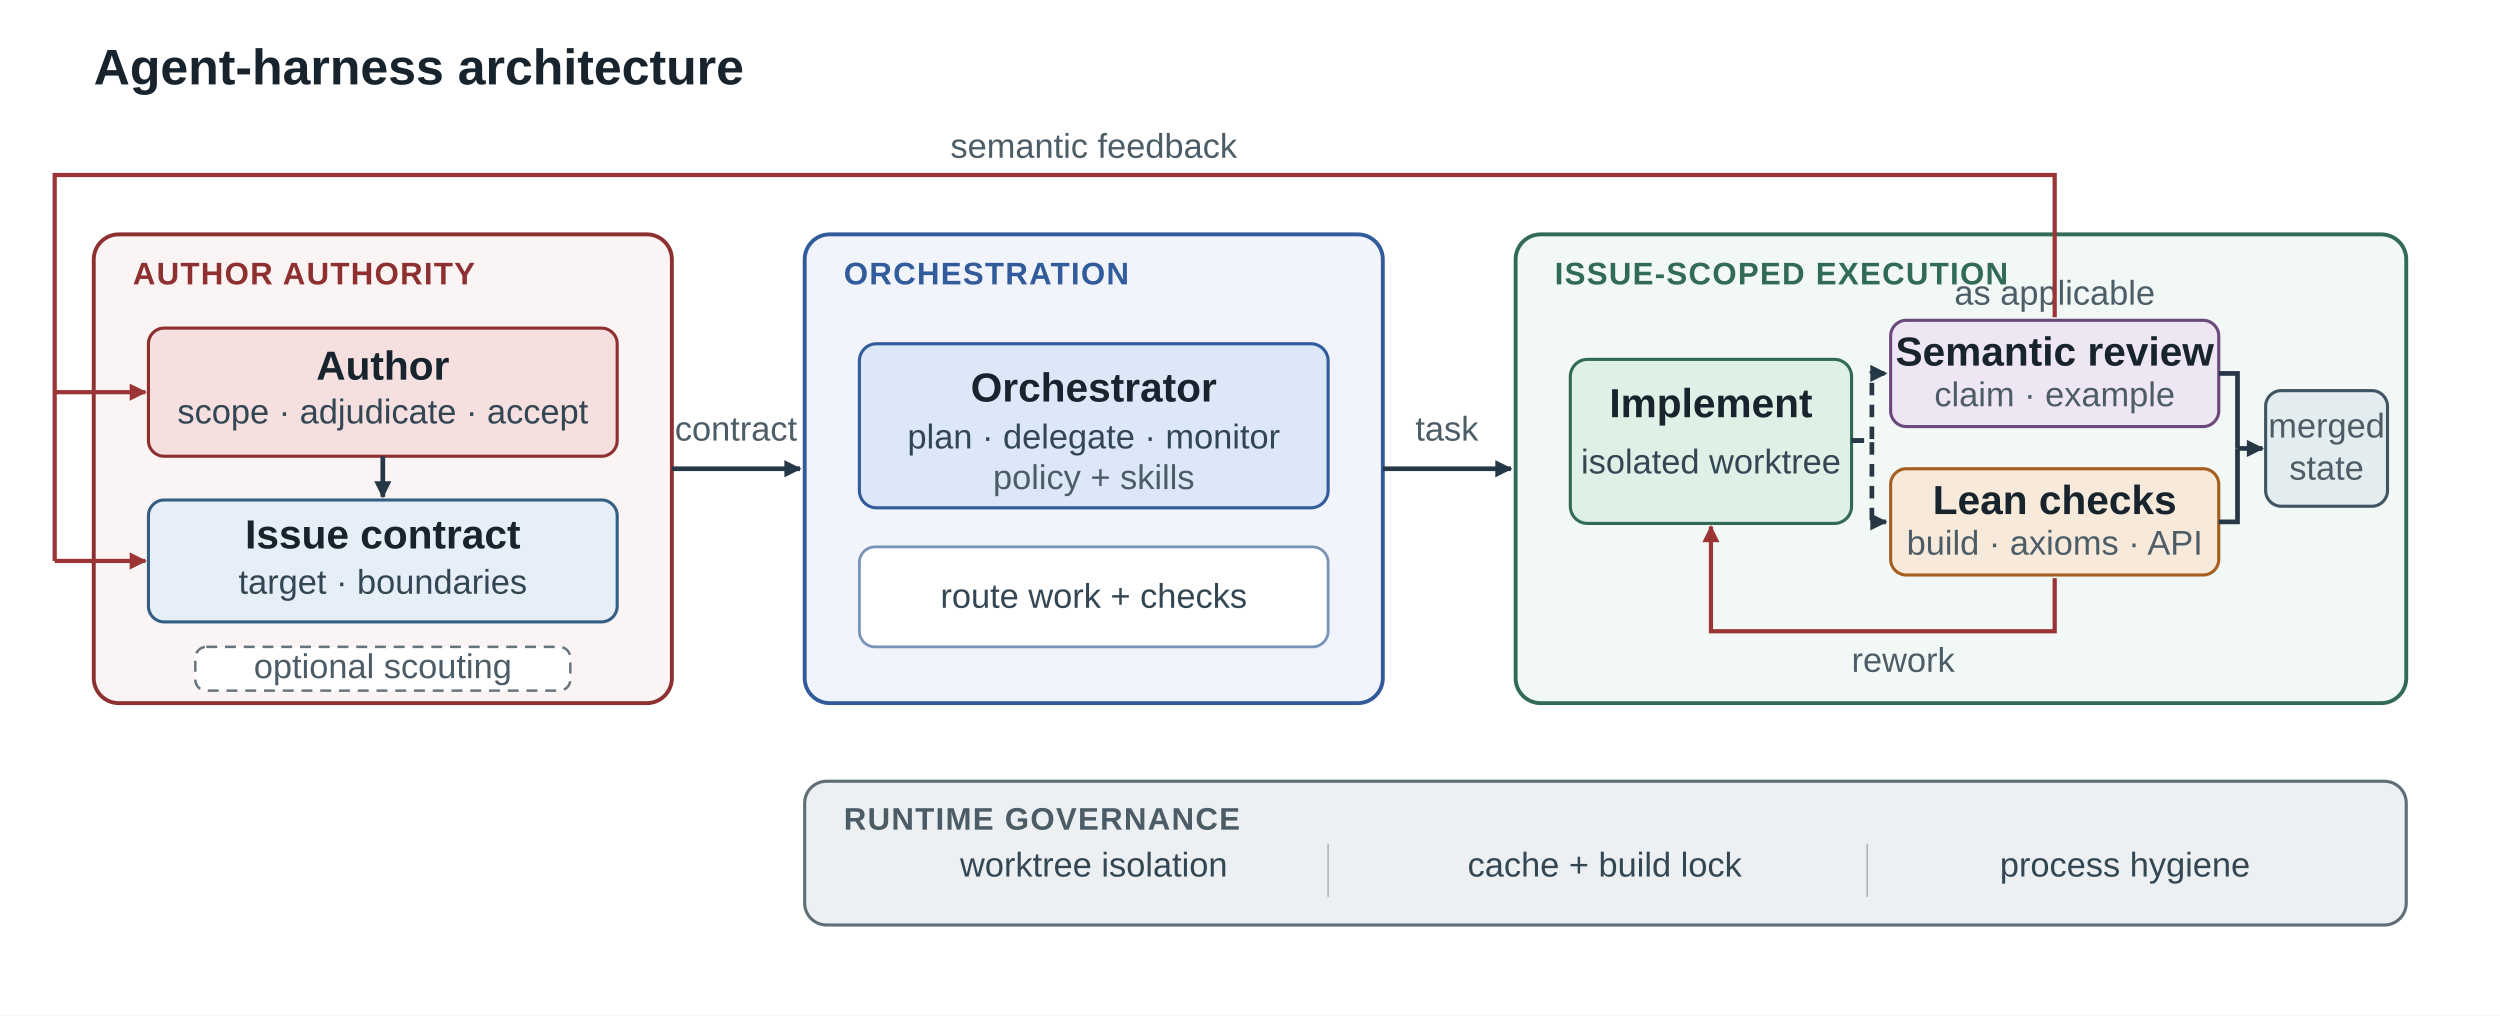
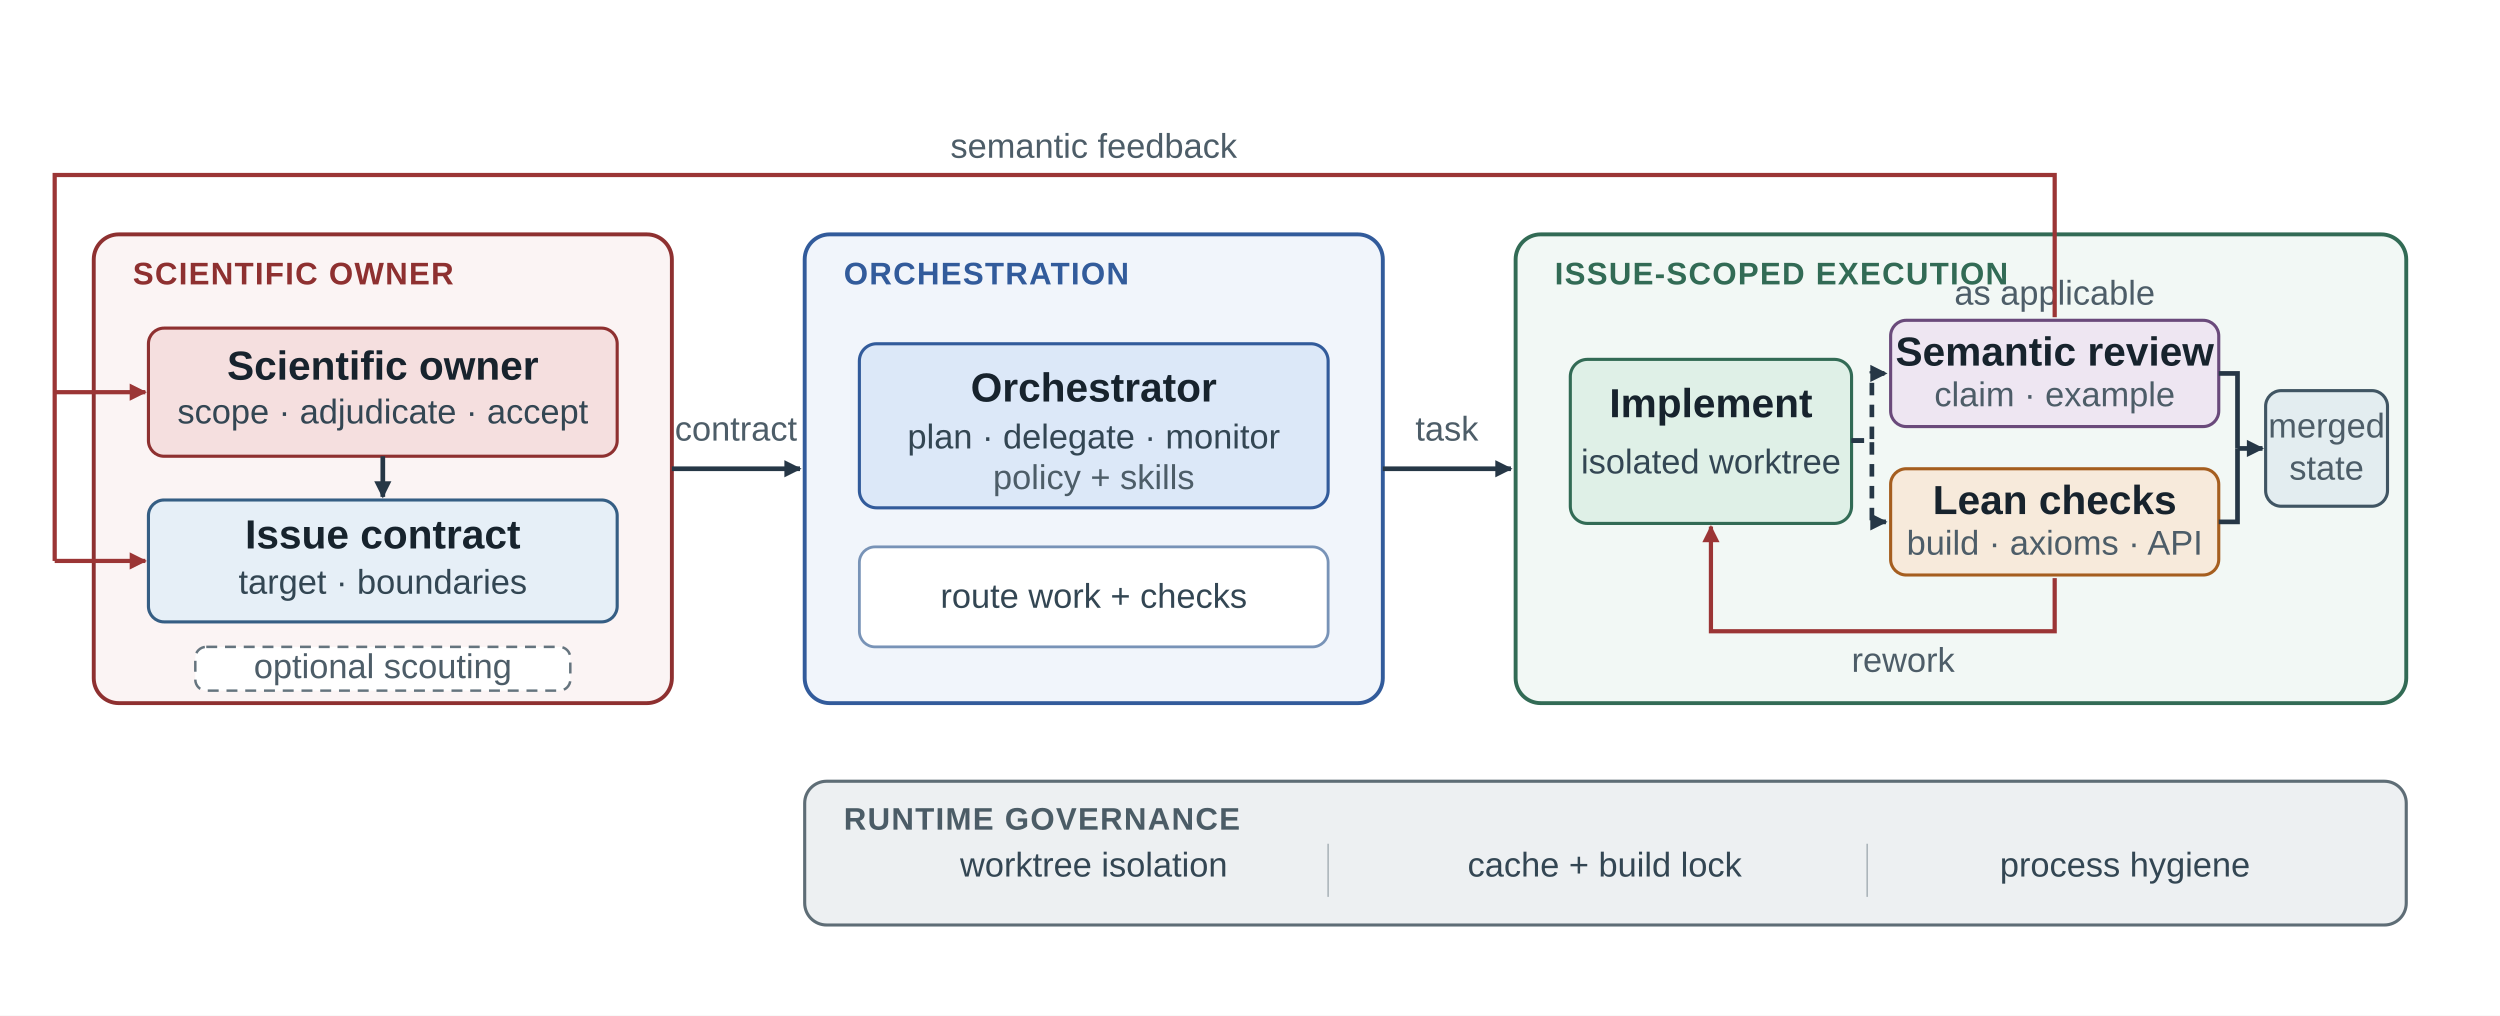
<svg xmlns="http://www.w3.org/2000/svg" width="1600" height="650" viewBox="0 0 1600 650" role="img" aria-labelledby="title desc">
  <defs>
    <marker id="arrow" markerWidth="11" markerHeight="11" refX="10" refY="5.5" orient="auto" markerUnits="userSpaceOnUse">
      <path d="M0,0 L11,5.5 L0,11 Z" fill="#263746" />
    </marker>
    <marker id="feedback" markerWidth="11" markerHeight="11" refX="10" refY="5.5" orient="auto" markerUnits="userSpaceOnUse">
      <path d="M0,0 L11,5.5 L0,11 Z" fill="#9b3535" />
    </marker>
    <style>
      .title { font: 700 32px Arial, Helvetica, sans-serif; fill: #17232d; }
      .layer { font: 700 20px Arial, Helvetica, sans-serif; letter-spacing: 0.8px; }
      .head { font: 700 26px Arial, Helvetica, sans-serif; fill: #17232d; }
      .body { font: 22px Arial, Helvetica, sans-serif; fill: #334653; }
      .small { font: 22px Arial, Helvetica, sans-serif; fill: #4d5d68; }
      .flow { fill: none; stroke: #263746; stroke-width: 3; marker-end: url(#arrow); }
      .conditional { stroke-dasharray: 8 6; }
      .join { fill: none; stroke: #263746; stroke-width: 3; }
      .return { fill: none; stroke: #9b3535; stroke-width: 2.7; marker-end: url(#feedback); }
      .return-trunk { fill: none; stroke: #9b3535; stroke-width: 2.7; }
    </style>
  </defs>
  <rect width="1600" height="650" fill="#ffffff" />
-   <text x="60" y="54" class="title">Agent-harness architecture</text>
  <rect x="60" y="150" width="370" height="300" rx="16" fill="#fbf4f4" stroke="#8e3030" stroke-width="2.5" />
-   <text x="85" y="182" class="layer" fill="#8e3030">AUTHOR AUTHORITY</text>
+   <text x="85" y="182" class="layer" fill="#8e3030">SCIENTIFIC OWNER</text>
  <rect x="95" y="210" width="300" height="82" rx="10" fill="#f5dfdf" stroke="#8e3030" stroke-width="2" />
-   <text x="245" y="243" text-anchor="middle" class="head">Author</text>
+   <text x="245" y="243" text-anchor="middle" class="head">Scientific owner</text>
  <text x="245" y="271" text-anchor="middle" class="body">scope · adjudicate · accept</text>
  <rect x="95" y="320" width="300" height="78" rx="10" fill="#e6eff7" stroke="#355e84" stroke-width="2" />
  <text x="245" y="351" text-anchor="middle" class="head">Issue contract</text>
  <text x="245" y="380" text-anchor="middle" class="body">target · boundaries</text>
  <rect x="125" y="414" width="240" height="28" rx="7" fill="#ffffff" stroke="#65747e" stroke-width="1.6" stroke-dasharray="7 5" />
  <text x="245" y="434" text-anchor="middle" class="small">optional scouting</text>
  <path d="M245 292 L245 318" class="flow" />
  <rect x="515" y="150" width="370" height="300" rx="16" fill="#f1f5fb" stroke="#325b9b" stroke-width="2.5" />
  <text x="540" y="182" class="layer" fill="#325b9b">ORCHESTRATION</text>
  <rect x="550" y="220" width="300" height="105" rx="11" fill="#dce8f8" stroke="#325b9b" stroke-width="2" />
  <text x="700" y="257" text-anchor="middle" class="head">Orchestrator</text>
  <text x="700" y="287" text-anchor="middle" class="body">plan · delegate · monitor</text>
  <text x="700" y="313" text-anchor="middle" class="small">policy + skills</text>
  <rect x="550" y="350" width="300" height="64" rx="10" fill="#ffffff" stroke="#7893b7" stroke-width="1.8" />
  <text x="700" y="389" text-anchor="middle" class="body">route work + checks</text>
  <rect x="970" y="150" width="570" height="300" rx="16" fill="#f2f8f5" stroke="#326b55" stroke-width="2.5" />
  <text x="995" y="182" class="layer" fill="#326b55">ISSUE-SCOPED EXECUTION</text>
  <rect x="1005" y="230" width="180" height="105" rx="11" fill="#dff0e7" stroke="#326b55" stroke-width="2" />
  <text x="1095" y="267" text-anchor="middle" class="head">Implement</text>
  <text x="1095" y="303" text-anchor="middle" class="body">isolated worktree</text>
  <rect x="1210" y="205" width="210" height="68" rx="10" fill="#eee6f2" stroke="#6a4a7b" stroke-width="2" />
  <text x="1315" y="234" text-anchor="middle" class="head">Semantic review</text>
  <text x="1315" y="260" text-anchor="middle" class="small">claim · example</text>
  <rect x="1210" y="300" width="210" height="68" rx="10" fill="#f7eadb" stroke="#a55e1f" stroke-width="2" />
  <text x="1315" y="329" text-anchor="middle" class="head">Lean checks</text>
  <text x="1315" y="355" text-anchor="middle" class="small">build · axioms · API</text>
  <rect x="1450" y="250" width="78" height="74" rx="10" fill="#e3edf0" stroke="#405563" stroke-width="2" />
  <text x="1489" y="280" text-anchor="middle" class="small">merged</text>
  <text x="1489" y="307" text-anchor="middle" class="small">state</text>
  <path d="M430 300 L512 300" class="flow" />
  <text x="471" y="282" text-anchor="middle" class="small">contract</text>
  <path d="M885 300 L967 300" class="flow" />
  <text x="926" y="282" text-anchor="middle" class="small">task</text>
  <text x="1315" y="195" text-anchor="middle" class="small">as applicable</text>
  <path d="M1185 282 L1198 282 L1198 239 L1207 239" class="flow conditional" />
  <path d="M1185 282 L1198 282 L1198 334 L1207 334" class="flow conditional" />
  <path d="M1420 239 L1432 239 L1432 287" class="join" />
  <path d="M1420 334 L1432 334 L1432 287" class="join" />
  <path d="M1432 287 L1448 287" class="flow" />
  <path d="M1315 203 L1315 112 L35 112 L35 359" class="return-trunk" />
  <path d="M35 251 L93 251" class="return" />
  <path d="M35 359 L93 359" class="return" />
  <text x="700" y="101" text-anchor="middle" class="small" fill="#8e3030">semantic feedback</text>
  <path d="M1315 370 L1315 404 L1095 404 L1095 337" class="return" />
  <text x="1218" y="430" text-anchor="middle" class="small" fill="#8e3030">rework</text>
  <rect x="515" y="500" width="1025" height="92" rx="14" fill="#edf0f2" stroke="#5e6d76" stroke-width="2" />
  <text x="540" y="531" class="layer" fill="#4b5c66">RUNTIME GOVERNANCE</text>
  <text x="700" y="561" text-anchor="middle" class="body">
    worktree isolation
  </text>
  <text x="1027" y="561" text-anchor="middle" class="body">
    cache + build lock
  </text>
  <text x="1360" y="561" text-anchor="middle" class="body">
    process hygiene
  </text>
  <line x1="850" y1="540" x2="850" y2="574" stroke="#aab3b9" />
  <line x1="1195" y1="540" x2="1195" y2="574" stroke="#aab3b9" />
</svg>
